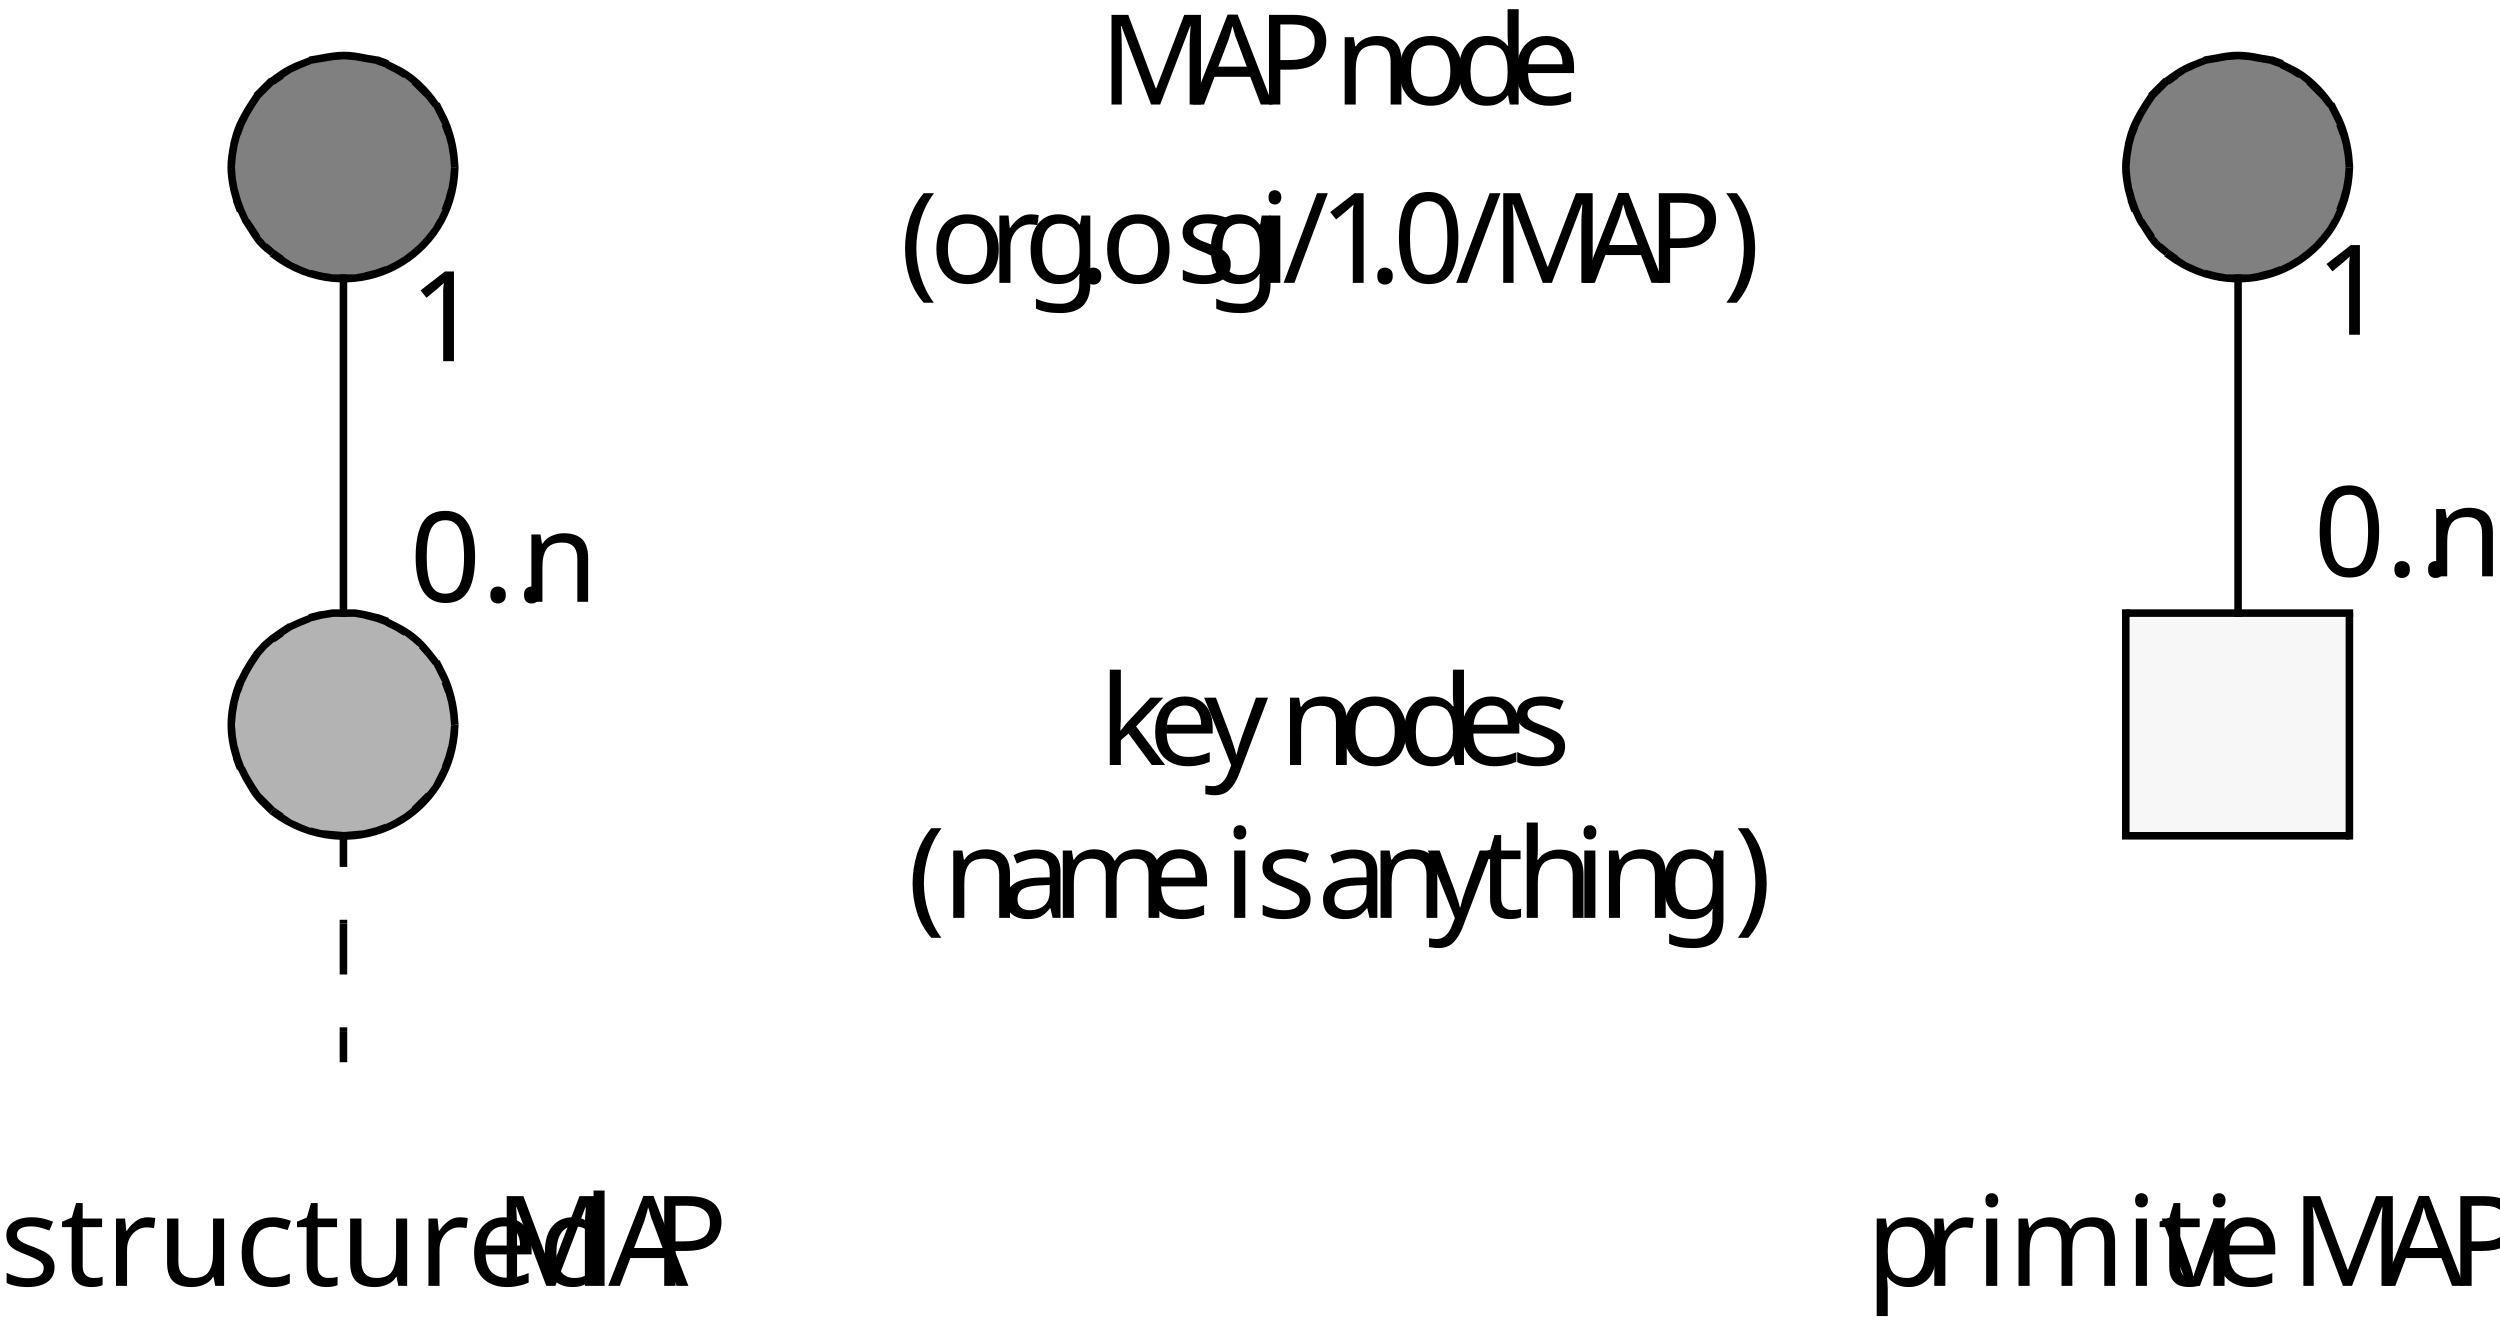
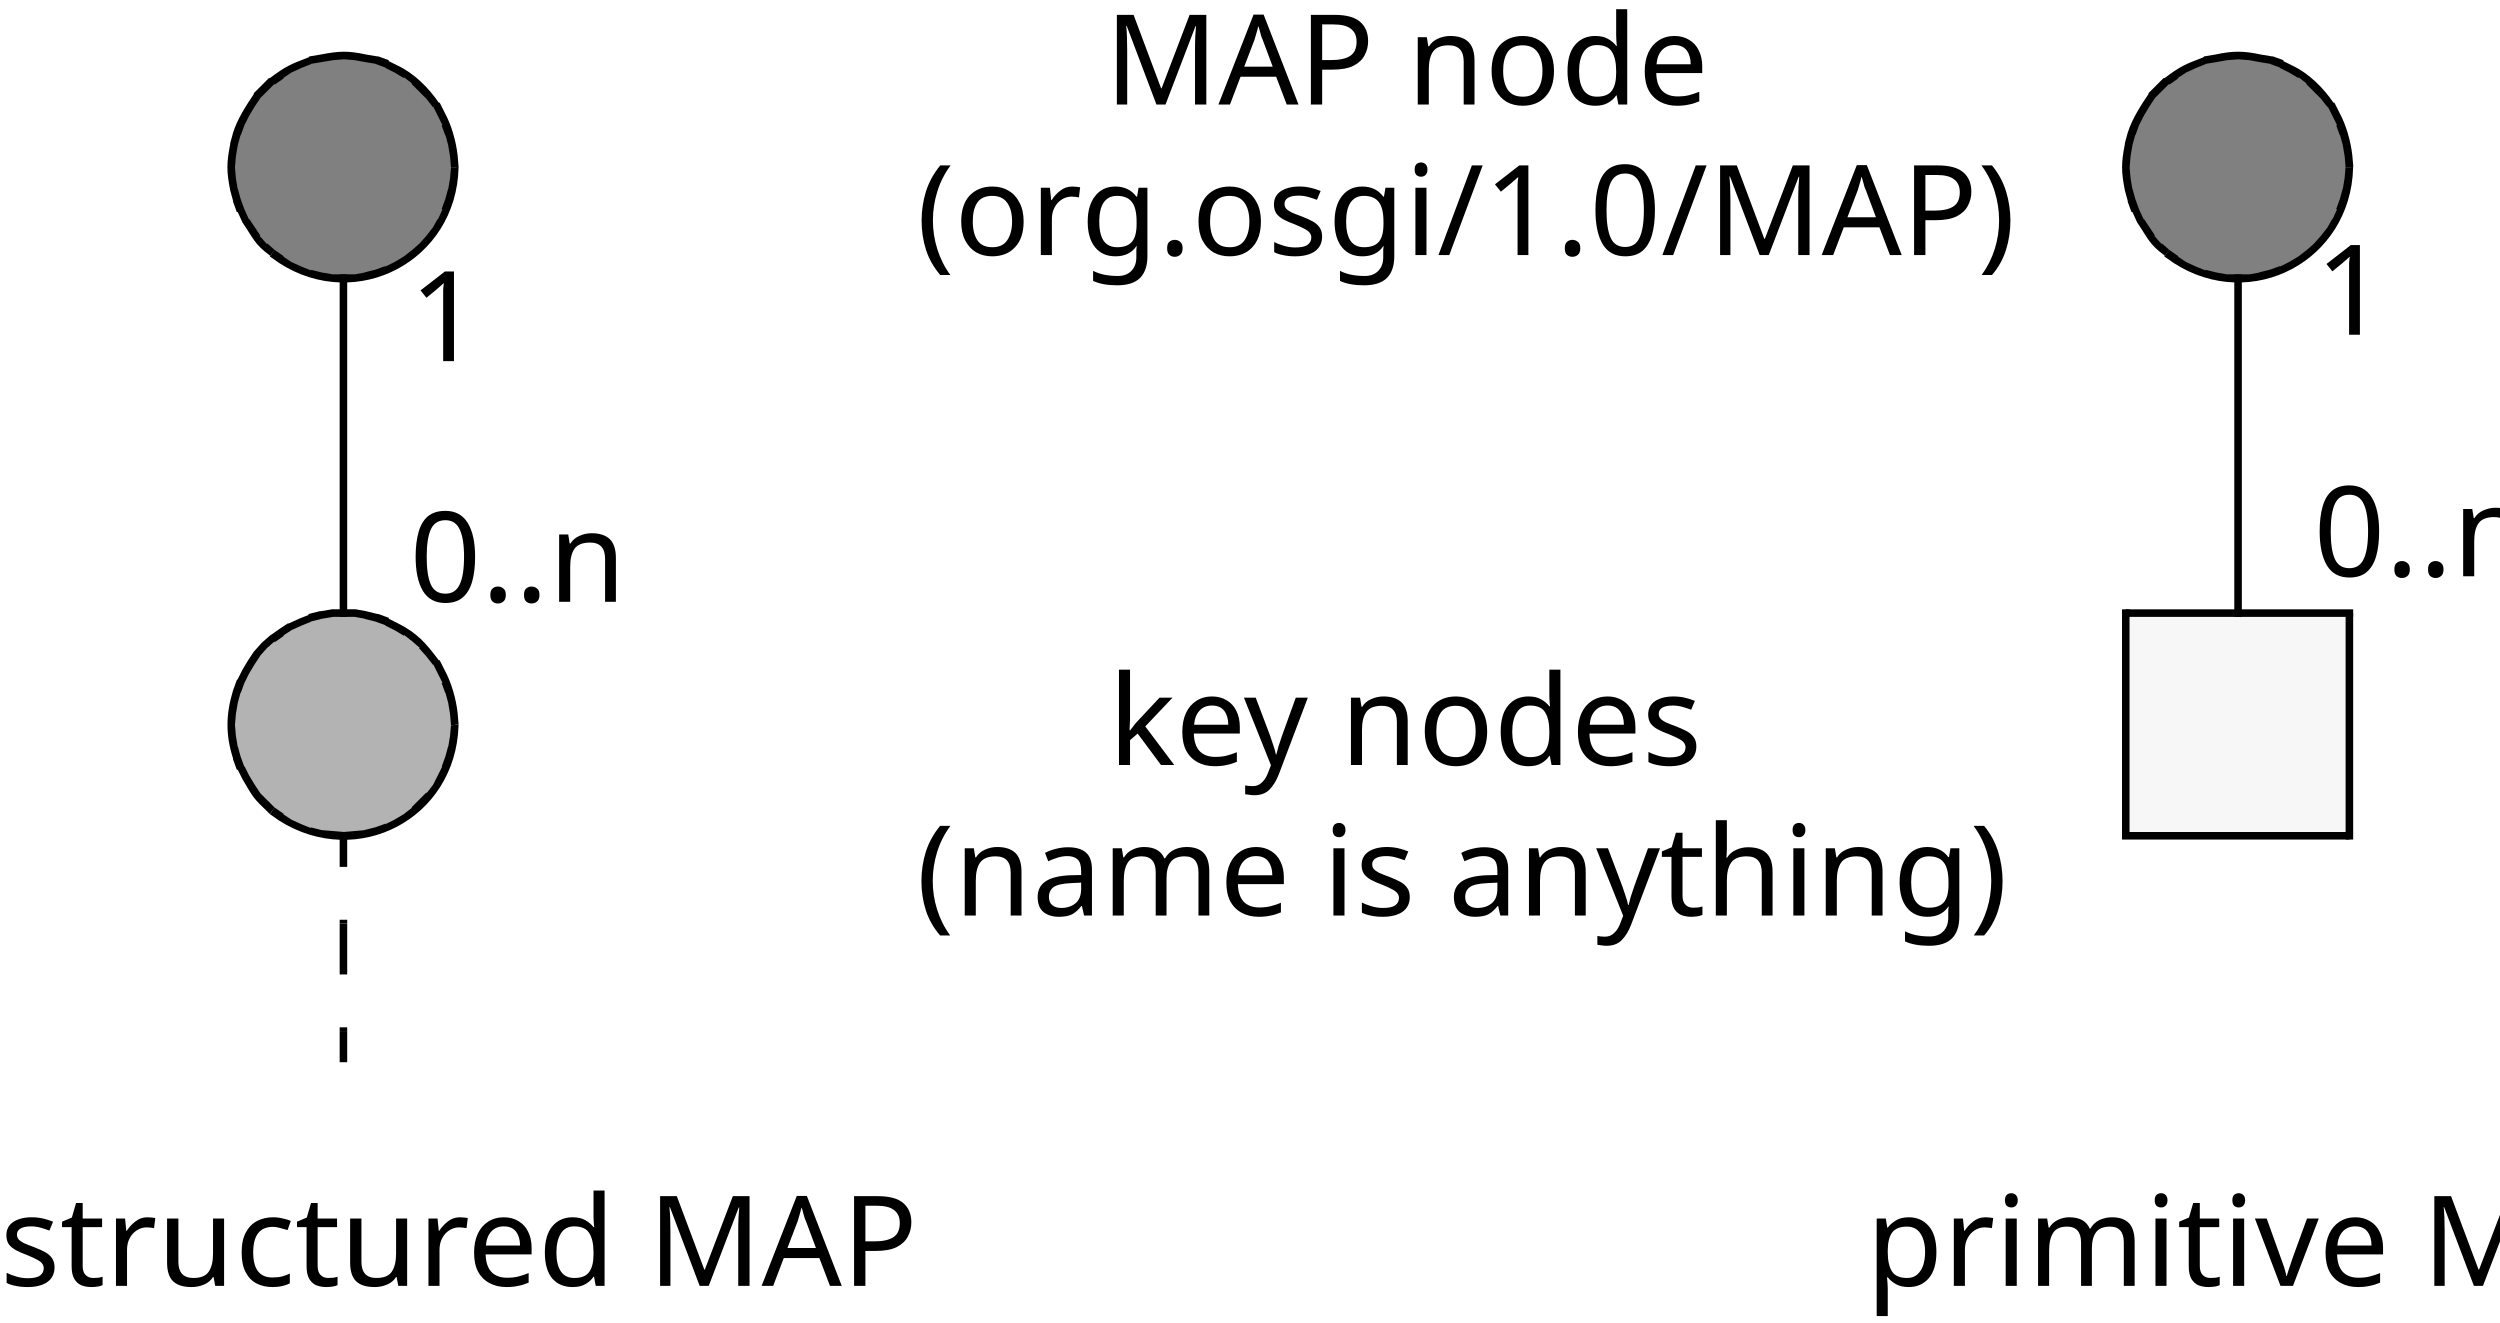
- <svg xmlns="http://www.w3.org/2000/svg" version="1.1" id="Layer_1" x="0px" y="0px" width="158.976px" height="84.113px" viewBox="0 0 158.976 84.113" style="enable-background:new 0 0 158.976 84.113;" xml:space="preserve">
-   <path style="fill-rule:evenodd;clip-rule:evenodd;fill:#808080;" d="M28.92,10.607l-0.06-0.72l-0.12-0.72  c-1.844-7.864-12.864-7.359-13.98,0.72l-0.06,0.72l0.06,0.72c1.089,8.063,12.111,8.66,13.98,0.72l0.12-0.72L28.92,10.607" />
-   <path d="M28.68,10.667l-0.06-0.72l-0.12-0.72l-0.18-0.66v0.06l-0.24-0.66h0.06l-0.6-1.2v0.06l-0.42-0.54l-0.96-0.96h0.06l-0.54-0.42  v0.06l-0.6-0.36l-0.6-0.3h0.06l-0.66-0.24h0.06l-0.72-0.12l-0.66-0.12l-0.72-0.06h0.06l-0.72,0.06l-1.44,0.24h0.06l-0.6,0.24  l-0.66,0.3L18,4.968h0.06l-0.6,0.42v-0.06l-0.96,0.96l0.06-0.06l-0.36,0.54l-0.36,0.6l-0.3,0.6l-0.24,0.66v-0.06l-0.18,0.66  L15,9.948l-0.06,0.72v-0.06l0.06,0.72l0.12,0.72v-0.06l0.18,0.66l0.24,0.66l0.3,0.66v-0.06l0.72,1.08H16.5l0.48,0.54v-0.06  l0.48,0.42l-0.3,0.42v-0.06c-0.999-0.737-1.053-1.097-1.74-2.1l-0.3-0.66h-0.06l-0.24-0.66v-0.06l-0.18-0.66  c-0.237-1.21-0.237-1.73,0-2.94v-0.06l0.18-0.66c0.259-0.842,0.827-1.736,1.32-2.46v-0.06l0.96-0.96h0.06  c1.027-0.761,1.272-0.865,2.46-1.32l0.06-0.06l0.72-0.12c1.155-0.223,1.727-0.252,2.88,0L24,3.587h0.06l0.66,0.24v0.06l0.6,0.3  c1.022,0.48,1.954,1.418,2.58,2.34h0.06l0.3,0.6c0.445,0.809,0.738,1.839,0.84,2.76l0.06,0.72" />
-   <path d="M17.46,15.888l0.6,0.42H18l0.54,0.36l0.66,0.3l0.6,0.24l-0.06-0.06l0.72,0.18l0.72,0.12h-0.06h1.44l0.66-0.12h-0.06  l0.72-0.18l0.66-0.24l-0.06,0.06l0.6-0.3l0.6-0.36l0.54-0.42l0.48-0.42l-0.06,0.06l0.48-0.54l0.42-0.54l0.3-0.54v0.06l0.3-0.66  h-0.06l0.24-0.66l0.18-0.66v0.06l0.12-0.72l0.06-0.72v0.06l0.48-0.06v0.06c-0.143,5.913-6.463,9.25-11.4,6.06l-0.6-0.42" />
-   <rect x="135.18" y="38.988" style="fill:#F7F7F7;" width="14.22" height="14.16" />
+ <svg xmlns="http://www.w3.org/2000/svg" version="1.1" id="Layer_1" x="0px" y="0px" width="158.977px" height="84.113px" viewBox="0 0 158.977 84.113" enable-background="new 0 0 158.977 84.113" xml:space="preserve">
+   <path fill="#808080" d="M28.92,10.607l-0.06-0.72l-0.12-0.721c-1.844-7.864-12.864-7.358-13.98,0.721l-0.06,0.72l0.06,0.72  c1.09,8.063,12.111,8.66,13.98,0.72l0.12-0.72L28.92,10.607" />
+   <path d="M28.68,10.667l-0.061-0.72l-0.12-0.72l-0.18-0.66v0.06l-0.24-0.66h0.061L27.54,6.767v0.06l-0.42-0.54l-0.96-0.96h0.061  l-0.54-0.42v0.06L25.08,4.607l-0.6-0.3h0.06l-0.66-0.24h0.061l-0.72-0.12l-0.66-0.12l-0.721-0.06H21.9l-0.72,0.06l-1.44,0.24h0.06  l-0.6,0.24l-0.66,0.3L18,4.968h0.061L17.46,5.388V5.328l-0.96,0.96l0.061-0.06l-0.36,0.54l-0.36,0.6l-0.3,0.6l-0.24,0.66v-0.06  l-0.18,0.66L15,9.948l-0.06,0.72v-0.06l0.06,0.72l0.12,0.72v-0.06l0.18,0.66l0.24,0.66l0.3,0.659v-0.06l0.721,1.08H16.5l0.48,0.54  v-0.061l0.479,0.421l-0.3,0.42v-0.061c-0.999-0.737-1.053-1.097-1.74-2.1l-0.3-0.66h-0.06l-0.24-0.66v-0.06l-0.18-0.66  c-0.237-1.21-0.237-1.73,0-2.94v-0.06l0.18-0.66c0.259-0.842,0.827-1.736,1.32-2.46V5.927l0.96-0.96h0.06  c1.027-0.761,1.272-0.864,2.46-1.319l0.061-0.061l0.72-0.12c1.155-0.223,1.727-0.252,2.88,0L24,3.587h0.061l0.66,0.24v0.061l0.6,0.3  c1.021,0.479,1.954,1.418,2.58,2.34h0.06l0.3,0.6c0.445,0.81,0.738,1.839,0.841,2.761l0.06,0.72" />
+   <path d="M17.46,15.888l0.601,0.42H18l0.54,0.359l0.66,0.3l0.6,0.24l-0.06-0.06l0.72,0.18l0.721,0.12H21.12h1.44l0.66-0.12H23.16  l0.72-0.18l0.66-0.24l-0.06,0.06l0.6-0.3l0.601-0.359l0.54-0.42l0.479-0.421l-0.06,0.061l0.479-0.54l0.42-0.54l0.3-0.54v0.06  l0.301-0.659H28.08l0.24-0.66l0.18-0.66v0.06l0.12-0.72l0.061-0.72v0.06l0.479-0.06v0.06c-0.143,5.913-6.463,9.25-11.4,6.061  l-0.6-0.42" />
+   <rect x="135.18" y="38.988" fill="#F7F7F7" width="14.22" height="14.16" />
  <rect x="135.18" y="38.748" width="14.46" height="0.48" />
  <rect x="149.16" y="38.988" width="0.48" height="14.4" />
  <rect x="134.94" y="52.908" width="14.46" height="0.48" />
  <rect x="134.94" y="38.748" width="0.479" height="14.4" />
-   <path style="fill-rule:evenodd;clip-rule:evenodd;fill:#B3B3B3;" d="M28.92,46.068l-0.06-0.72l-0.12-0.72  c-1.875-7.94-12.884-7.34-13.98,0.72l-0.06,0.72l0.06,0.72c1.11,8.05,12.092,8.641,13.98,0.72l0.12-0.72L28.92,46.068" />
-   <path d="M28.68,46.127l-0.06-0.72l-0.12-0.72l-0.18-0.66v0.06l-0.24-0.66h0.06l-0.6-1.2v0.06l-0.42-0.54l-0.48-0.54h0.06l-0.48-0.42  l-0.54-0.42v0.06l-0.6-0.36l-0.6-0.3h0.06l-0.66-0.24l-0.72-0.18h0.06l-0.66-0.12h-1.44h0.06l-0.72,0.12l-0.72,0.18h0.06l-0.6,0.24  l-0.66,0.3L18,40.428h0.06l-0.6,0.42v-0.06l-0.48,0.42l-0.48,0.54l0.06-0.06l-0.36,0.54l-0.36,0.6l-0.3,0.6l-0.24,0.66v-0.06  l-0.18,0.66L15,45.408l-0.06,0.72v-0.06l0.06,0.72l0.12,0.72v-0.06l0.18,0.66l0.24,0.66v-0.06l0.3,0.6l0.36,0.6l0.36,0.54  l-0.06-0.06l0.96,0.96l-0.3,0.42l-0.06-0.06c-1.03-0.994-0.958-0.931-1.68-2.16l-0.3-0.6h-0.06l-0.24-0.66v-0.06  c-0.486-1.517-0.453-2.813,0-4.32l0.24-0.66l0.06-0.06l0.3-0.6l0.36-0.6l0.36-0.54l0.48-0.54l0.06-0.06l0.48-0.42l0.6-0.42  l0.54-0.36h0.06l0.66-0.3l0.6-0.24v-0.06l0.72-0.18h0.06l0.72-0.12h1.5l0.66,0.12l0.72,0.18h0.06l0.66,0.24v0.06l0.6,0.3  c1.226,0.624,1.766,1.253,2.58,2.34h0.06l0.3,0.6c0.445,0.809,0.738,1.839,0.84,2.76l0.06,0.72" />
-   <path d="M17.46,51.348l0.6,0.42H18l0.54,0.36l0.66,0.3l0.6,0.24l-0.06-0.06l0.72,0.18l1.44,0.12h-0.06l0.72-0.06l0.66-0.06h-0.06  l0.72-0.18l0.66-0.24l-0.06,0.06l0.6-0.3l0.6-0.36l0.54-0.42h-0.06l0.96-0.96v0.06l0.42-0.54l0.6-1.2l-0.06,0.06l0.24-0.66  l0.18-0.66v0.06l0.12-0.72l0.06-0.72v0.06l0.48-0.06v0.06c-0.177,5.945-6.433,9.2-11.4,6.06l-0.6-0.42" />
-   <path style="fill-rule:evenodd;clip-rule:evenodd;fill:#808080;" d="M149.4,10.607l-0.06-0.72l-0.12-0.72  c-1.868-7.9-12.887-7.321-13.98,0.72l-0.06,0.72l0.06,0.72c1.098,8.067,12.104,8.661,13.98,0.72l0.12-0.72L149.4,10.607" />
-   <path d="M149.16,10.667l-0.06-0.72l-0.12-0.72l-0.18-0.66v0.06l-0.24-0.66h0.06l-0.6-1.2v0.06l-0.42-0.54l-0.96-0.96h0.06  l-0.54-0.42v0.06l-0.6-0.36l-0.601-0.3h0.061l-0.66-0.24h0.06l-0.72-0.12l-0.66-0.12l-0.72-0.06h0.06l-0.779,0.06l-0.66,0.12  l-0.72,0.12h0.06l-0.6,0.24l-0.66,0.3l-0.54,0.36h0.06l-0.6,0.42v-0.06l-0.96,0.96l0.06-0.06l-0.359,0.54l-0.36,0.6l-0.3,0.6  l-0.24,0.66v-0.06l-0.18,0.66l-0.12,0.72l-0.061,0.72v-0.06l0.061,0.72l0.12,0.72v-0.06l0.18,0.66l0.24,0.66l0.3,0.66v-0.06  l0.72,1.08h-0.06l0.479,0.54v-0.06l0.48,0.42l-0.3,0.42v-0.06c-0.999-0.737-1.054-1.097-1.74-2.1l-0.3-0.66h-0.061l-0.239-0.66  v-0.06l-0.181-0.66c-0.236-1.211-0.236-1.729,0-2.94v-0.06l0.181-0.66c0.259-0.842,0.826-1.736,1.319-2.46v-0.06l0.96-0.96h0.061  c1.026-0.761,1.271-0.865,2.46-1.32l0.06-0.06l0.72-0.12c1.089-0.239,1.797-0.239,2.881,0l0.72,0.12h0.06l0.66,0.24v0.06l0.601,0.3  c1.021,0.48,1.953,1.418,2.579,2.34h0.061l0.3,0.6c0.445,0.809,0.738,1.839,0.84,2.76l0.061,0.72" />
-   <path d="M137.94,15.888l0.6,0.42h-0.06l0.54,0.36l0.66,0.3l0.6,0.24l-0.06-0.06l0.72,0.18l0.66,0.12h-0.061h1.5l0.66-0.12h-0.06  l0.72-0.18l0.66-0.24l-0.061,0.06l0.601-0.3l0.6-0.36l0.54-0.42l0.48-0.42l-0.061,0.06l0.48-0.54l0.42-0.54l0.3-0.54v0.06l0.3-0.66  h-0.06l0.24-0.66l0.18-0.66v0.06l0.12-0.72l0.06-0.72v0.06l0.48-0.06v0.06c-0.149,5.918-6.459,9.249-11.4,6.06l-0.6-0.42" />
-   <rect x="21.6" y="17.448" width="0.48" height="0.24" />
-   <rect x="21.6" y="17.688" width="0.48" height="21.54" />
+   <path fill="#B3B3B3" d="M28.92,46.068l-0.06-0.72l-0.12-0.721c-1.875-7.939-12.884-7.34-13.98,0.721l-0.06,0.72l0.06,0.72  c1.11,8.05,12.093,8.642,13.98,0.72l0.12-0.72L28.92,46.068" />
+   <path d="M28.68,46.127l-0.061-0.72l-0.12-0.72l-0.18-0.66v0.06l-0.24-0.66h0.061l-0.601-1.199v0.06l-0.42-0.54l-0.479-0.54h0.06  l-0.479-0.42l-0.54-0.42v0.06l-0.601-0.359l-0.6-0.3h0.06l-0.66-0.24l-0.72-0.18h0.061l-0.66-0.12h-1.44h0.061l-0.721,0.12  l-0.72,0.18h0.06l-0.6,0.24l-0.66,0.3L18,40.427h0.061l-0.601,0.421v-0.061l-0.479,0.42l-0.48,0.54l0.061-0.06l-0.36,0.54l-0.36,0.6  l-0.3,0.6l-0.24,0.66v-0.06l-0.18,0.66L15,45.408l-0.06,0.72v-0.06l0.06,0.72l0.12,0.72v-0.06l0.18,0.66l0.24,0.66v-0.061l0.3,0.601  l0.36,0.6l0.36,0.54l-0.061-0.06l0.96,0.96l-0.3,0.42l-0.06-0.061c-1.03-0.994-0.958-0.931-1.681-2.16l-0.3-0.6h-0.06l-0.24-0.66  v-0.06c-0.486-1.518-0.453-2.813,0-4.32l0.24-0.66l0.06-0.06l0.3-0.601l0.36-0.6l0.36-0.54l0.479-0.54l0.061-0.06l0.479-0.421  l0.6-0.42l0.54-0.359h0.061l0.66-0.3l0.6-0.24v-0.061l0.72-0.18H20.4l0.72-0.12h1.5l0.66,0.12l0.72,0.18h0.061l0.66,0.24v0.061  l0.6,0.3c1.226,0.624,1.766,1.253,2.58,2.34h0.06l0.3,0.6c0.445,0.81,0.738,1.839,0.841,2.761l0.06,0.72" />
+   <path d="M17.46,51.348l0.601,0.42H18l0.54,0.359l0.66,0.3l0.6,0.24l-0.06-0.06l0.72,0.18l1.44,0.12H21.84l0.721-0.06l0.66-0.061  H23.16l0.72-0.18l0.66-0.24l-0.06,0.06l0.6-0.3l0.601-0.359l0.54-0.42H26.16l0.96-0.96v0.06l0.42-0.54l0.601-1.2l-0.061,0.061  l0.24-0.66l0.18-0.66v0.06l0.12-0.72l0.061-0.72v0.06l0.479-0.06v0.06c-0.177,5.945-6.433,9.2-11.4,6.061l-0.6-0.42" />
+   <path fill="#808080" d="M149.4,10.607l-0.061-0.72l-0.119-0.721c-1.868-7.899-12.888-7.32-13.98,0.721l-0.06,0.72l0.06,0.72  c1.098,8.067,12.104,8.661,13.98,0.72l0.119-0.72L149.4,10.607" />
+   <path d="M149.16,10.667l-0.06-0.72l-0.12-0.72l-0.181-0.66v0.06l-0.239-0.66h0.06l-0.6-1.199v0.06l-0.42-0.54l-0.96-0.96h0.06  l-0.54-0.42v0.06l-0.6-0.359l-0.602-0.3h0.062l-0.66-0.24h0.06l-0.72-0.12l-0.66-0.12l-0.72-0.06h0.06l-0.778,0.06l-0.66,0.12  l-0.72,0.12h0.06l-0.6,0.24l-0.66,0.3l-0.54,0.359h0.06l-0.6,0.421V5.327l-0.96,0.96l0.06-0.06l-0.358,0.54l-0.36,0.6l-0.3,0.6  l-0.24,0.66v-0.06l-0.18,0.66l-0.12,0.72l-0.062,0.72v-0.06l0.062,0.72l0.12,0.72v-0.06l0.18,0.66l0.24,0.66l0.3,0.659v-0.06  l0.72,1.08h-0.06l0.479,0.54v-0.061l0.48,0.421l-0.3,0.42v-0.061c-0.999-0.737-1.055-1.097-1.74-2.1l-0.3-0.66h-0.062l-0.239-0.66  v-0.06l-0.181-0.66c-0.236-1.211-0.236-1.729,0-2.94v-0.06l0.181-0.66c0.26-0.842,0.826-1.736,1.319-2.46V5.927l0.96-0.96h0.062  c1.025-0.761,1.271-0.864,2.46-1.319l0.06-0.061l0.72-0.12c1.089-0.238,1.797-0.238,2.881,0l0.721,0.12h0.06l0.66,0.24v0.061  l0.601,0.3c1.021,0.479,1.953,1.418,2.579,2.34h0.062l0.3,0.6c0.445,0.81,0.738,1.839,0.84,2.761l0.062,0.72" />
+   <path d="M137.94,15.888l0.6,0.42h-0.06l0.54,0.359l0.66,0.3l0.6,0.24l-0.06-0.06l0.72,0.18l0.66,0.12h-0.062h1.5l0.66-0.12h-0.06  l0.72-0.18l0.66-0.24l-0.062,0.06l0.602-0.3l0.6-0.359l0.54-0.42l0.48-0.421l-0.062,0.061l0.48-0.54l0.42-0.54l0.3-0.54v0.06  l0.3-0.659h-0.06l0.239-0.66l0.181-0.66v0.06l0.12-0.72l0.06-0.72v0.06l0.48-0.06v0.06c-0.149,5.918-6.459,9.249-11.4,6.061  l-0.6-0.42" />
+   <rect x="21.6" y="17.448" width="0.479" height="0.24" />
+   <rect x="21.6" y="17.688" width="0.479" height="21.54" />
  <rect x="142.08" y="17.448" width="0.48" height="0.24" />
  <rect x="142.08" y="17.688" width="0.48" height="21.54" />
-   <text transform="matrix(1 0 0 1 147.2397 21.2876)" style="font-family:'ProductusBook'; font-size:7.98;">1</text>
-   <text transform="matrix(1 0 0 1 69.8999 6.6475)">
-     <tspan x="0" y="0" style="font-family:'ProductusBook'; font-size:7.98;">M</tspan>
-     <tspan x="5.929" y="0" style="font-family:'ProductusBook'; font-size:7.98;">A</tspan>
-     <tspan x="10.015" y="0" style="font-family:'ProductusBook'; font-size:7.98;">P</tspan>
-     <tspan x="13.318" y="0" style="font-family:'ProductusBook'; font-size:7.98;"> </tspan>
-     <tspan x="14.938" y="0" style="font-family:'ProductusBook'; font-size:7.98;">n</tspan>
-     <tspan x="18.657" y="0" style="font-family:'ProductusBook'; font-size:7.98;">o</tspan>
-     <tspan x="22.439" y="0" style="font-family:'ProductusBook'; font-size:7.98;">d</tspan>
-     <tspan x="26.103" y="0" style="font-family:'ProductusBook'; font-size:7.98;">e</tspan>
+   <text transform="matrix(1 0 0 1 147.24 21.2869)" font-family="'ProductusBook'" font-size="7.98">1</text>
+   <text transform="matrix(1 0 0 1 70.2419 6.6472)" enable-background="new    ">
+     <tspan x="0" y="0" font-family="'ProductusBook'" font-size="7.98">MAP node</tspan>
+     <tspan x="-11.95" y="9.576" font-family="'ProductusOSGiBookc'" font-size="7.98">(org.osgi/1.0/MAP)</tspan>
  </text>
-   <text transform="matrix(1 0 0 1 26.0405 22.9673)" style="font-family:'ProductusBook'; font-size:7.98;">1</text>
-   <text transform="matrix(1 0 0 1 26.0405 38.2676)">
-     <tspan x="0" y="0" style="font-family:'ProductusBook'; font-size:7.98;">0..</tspan>
-     <tspan x="7.078" y="0" style="font-family:'ProductusBook'; font-size:7.98;">n</tspan>
+   <text transform="matrix(1 0 0 1 26.0403 22.9666)" font-family="'ProductusBook'" font-size="7.98">1</text>
+   <text transform="matrix(1 0 0 1 26.0403 38.2673)" font-family="'ProductusBook'" font-size="7.98">0..n</text>
+   <rect x="21.6" y="52.908" width="0.479" height="0.24" />
+   <rect x="21.6" y="53.147" width="0.479" height="1.979" />
+   <rect x="21.6" y="58.488" width="0.479" height="0.24" />
+   <rect x="21.6" y="58.728" width="0.479" height="3.239" />
+   <rect x="21.6" y="65.328" width="0.479" height="0.24" />
+   <rect x="21.6" y="65.568" width="0.479" height="1.979" />
+   <text transform="matrix(1 0 0 1 147.1189 36.6472)" font-family="'ProductusBook'" font-size="7.98">0..n</text>
+   <text transform="matrix(1 0 0 1 70.4851 48.6472)" enable-background="new    ">
+     <tspan x="0" y="0" font-family="'ProductusBook'" font-size="7.98">key nodes</tspan>
+     <tspan x="-12.205" y="9.576" font-family="'ProductusBook'" font-size="7.98">(name is anything)</tspan>
  </text>
-   <rect x="21.6" y="52.908" width="0.48" height="0.24" />
-   <rect x="21.6" y="53.147" width="0.48" height="1.98" />
-   <rect x="21.6" y="58.488" width="0.48" height="0.24" />
-   <rect x="21.6" y="58.728" width="0.48" height="3.24" />
-   <rect x="21.6" y="65.328" width="0.48" height="0.24" />
-   <rect x="21.6" y="65.568" width="0.48" height="1.98" />
-   <text transform="matrix(1 0 0 1 147.1196 36.6475)">
-     <tspan x="0" y="0" style="font-family:'ProductusBook'; font-size:7.98;">0..</tspan>
-     <tspan x="7.126" y="0" style="font-family:'ProductusBook'; font-size:7.98;">n</tspan>
-   </text>
-   <text transform="matrix(1 0 0 1 69.8999 48.6479)">
-     <tspan x="0" y="0" style="font-family:'ProductusBook'; font-size:7.98;">k</tspan>
-     <tspan x="3.12" y="0" style="font-family:'ProductusBook'; font-size:7.98;">e</tspan>
-     <tspan x="6.655" y="0" style="font-family:'ProductusBook'; font-size:7.98;">y</tspan>
-     <tspan x="9.839" y="0" style="font-family:'ProductusBook'; font-size:7.98;"> </tspan>
-     <tspan x="11.459" y="0" style="font-family:'ProductusBook'; font-size:7.98;">n</tspan>
-     <tspan x="15.122" y="0" style="font-family:'ProductusBook'; font-size:7.98;">o</tspan>
-     <tspan x="18.96" y="0" style="font-family:'ProductusBook'; font-size:7.98;">d</tspan>
-     <tspan x="22.623" y="0" style="font-family:'ProductusBook'; font-size:7.98;">e</tspan>
-     <tspan x="26.158" y="0" style="font-family:'ProductusBook'; font-size:7.98;">s</tspan>
-   </text>
-   <text transform="matrix(1 0 0 1 57.7197 58.3677)">
-     <tspan x="0" y="0" style="font-family:'ProductusBook'; font-size:7.98;">(</tspan>
-     <tspan x="2.227" y="0" style="font-family:'ProductusBook'; font-size:7.98;">n</tspan>
-     <tspan x="5.889" y="0" style="font-family:'ProductusBook'; font-size:7.98;">a</tspan>
-     <tspan x="9.193" y="0" style="font-family:'ProductusBook'; font-size:7.98;">m</tspan>
-     <tspan x="14.946" y="0" style="font-family:'ProductusBook'; font-size:7.98;">e</tspan>
-     <tspan x="18.481" y="0" style="font-family:'ProductusBook'; font-size:7.98;"> </tspan>
-     <tspan x="20.093" y="0" style="font-family:'ProductusBook'; font-size:7.98;">is</tspan>
-     <tspan x="24.474" y="0" style="font-family:'ProductusBook'; font-size:7.98;"> </tspan>
-     <tspan x="26.039" y="0" style="font-family:'ProductusBook'; font-size:7.98;">a</tspan>
-     <tspan x="29.398" y="0" style="font-family:'ProductusBook'; font-size:7.98;">n</tspan>
-     <tspan x="33.061" y="0" style="font-family:'ProductusBook'; font-size:7.98;">y</tspan>
-     <tspan x="36.3" y="0" style="font-family:'ProductusBook'; font-size:7.98;">t</tspan>
-     <tspan x="38.695" y="0" style="font-family:'ProductusBook'; font-size:7.98;">h</tspan>
-     <tspan x="42.357" y="0" style="font-family:'ProductusBook'; font-size:7.98;">i</tspan>
-     <tspan x="43.921" y="0" style="font-family:'ProductusBook'; font-size:7.98;">n</tspan>
-     <tspan x="47.64" y="0" style="font-family:'ProductusBook'; font-size:7.98;">g)</tspan>
-   </text>
-   <text transform="matrix(1 0 0 1 0 81.7671)">
-     <tspan x="0" y="0" style="font-family:'ProductusBook'; font-size:7.98;">structured</tspan>
-     <tspan x="29.829" y="0" style="font-family:'ProductusBook'; font-size:7.98;"> </tspan>
-     <tspan x="31.441" y="0" style="font-family:'ProductusBook'; font-size:7.98;">MA</tspan>
-     <tspan x="41.456" y="0" style="font-family:'ProductusBook'; font-size:7.98; letter-spacing:73;">P</tspan>
-     <tspan x="118.669" y="0" style="font-family:'ProductusBook'; font-size:7.98;">p</tspan>
-     <tspan x="122.333" y="0" style="font-family:'ProductusBook'; font-size:7.98;">rimiti</tspan>
-     <tspan x="137.47" y="0" style="font-family:'ProductusBook'; font-size:7.98;">v</tspan>
-     <tspan x="140.59" y="0" style="font-family:'ProductusBook'; font-size:7.98;">e</tspan>
-     <tspan x="144.125" y="0" style="font-family:'ProductusBook'; font-size:7.98;"> </tspan>
-     <tspan x="145.69" y="0" style="font-family:'ProductusBook'; font-size:7.98;">M</tspan>
-     <tspan x="151.586" y="0" style="font-family:'ProductusBook'; font-size:7.98;">A</tspan>
-     <tspan x="155.672" y="0" style="font-family:'ProductusBook'; font-size:7.98;">P</tspan>
-   </text>
-   <text transform="matrix(1 0 0 1 57.2397 17.9873)">
-     <tspan x="0" y="0" style="font-family:'ProductusOSGiBookc'; font-size:7.98;">(</tspan>
-     <tspan x="1.867" y="0" style="font-family:'ProductusOSGiBookc'; font-size:7.98;">o</tspan>
-     <tspan x="5.642" y="0" style="font-family:'ProductusOSGiBookc'; font-size:7.98;">r</tspan>
-     <tspan x="7.86" y="0" style="font-family:'ProductusOSGiBookc'; font-size:7.98;">g</tspan>
-     <tspan x="11.228" y="0" style="font-family:'ProductusOSGiBookc'; font-size:7.98;">.</tspan>
-     <tspan x="12.728" y="0" style="font-family:'ProductusOSGiBookc'; font-size:7.98;">os</tspan>
-     <tspan x="19.319" y="0" style="font-family:'ProductusOSGiBookc'; font-size:7.98;">g</tspan>
-     <tspan x="22.799" y="0" style="font-family:'ProductusOSGiBookc'; font-size:7.98;">i</tspan>
-     <tspan x="24.307" y="0" style="font-family:'ProductusOSGiBookc'; font-size:7.98;">/</tspan>
-     <tspan x="26.645" y="0" style="font-family:'ProductusOSGiBookc'; font-size:7.98;">1</tspan>
-     <tspan x="29.765" y="0" style="font-family:'ProductusOSGiBookc'; font-size:7.98;">.</tspan>
-     <tspan x="31.329" y="0" style="font-family:'ProductusOSGiBookc'; font-size:7.98;">0</tspan>
-     <tspan x="35.287" y="0" style="font-family:'ProductusOSGiBookc'; font-size:7.98;">/</tspan>
-     <tspan x="37.569" y="0" style="font-family:'ProductusOSGiBookc'; font-size:7.98;">M</tspan>
-     <tspan x="43.442" y="0" style="font-family:'ProductusOSGiBookc'; font-size:7.98;">A</tspan>
-     <tspan x="47.464" y="0" style="font-family:'ProductusOSGiBookc'; font-size:7.98;">P)</tspan>
-   </text>
+   <text transform="matrix(1 0 0 1 -2.441406e-04 81.7673)" font-family="'ProductusBook'" font-size="7.98">structured MAP</text>
+   <text transform="matrix(1 0 0 1 118.6687 81.7673)" font-family="'ProductusBook'" font-size="7.98">primitive MAP</text>
</svg>
